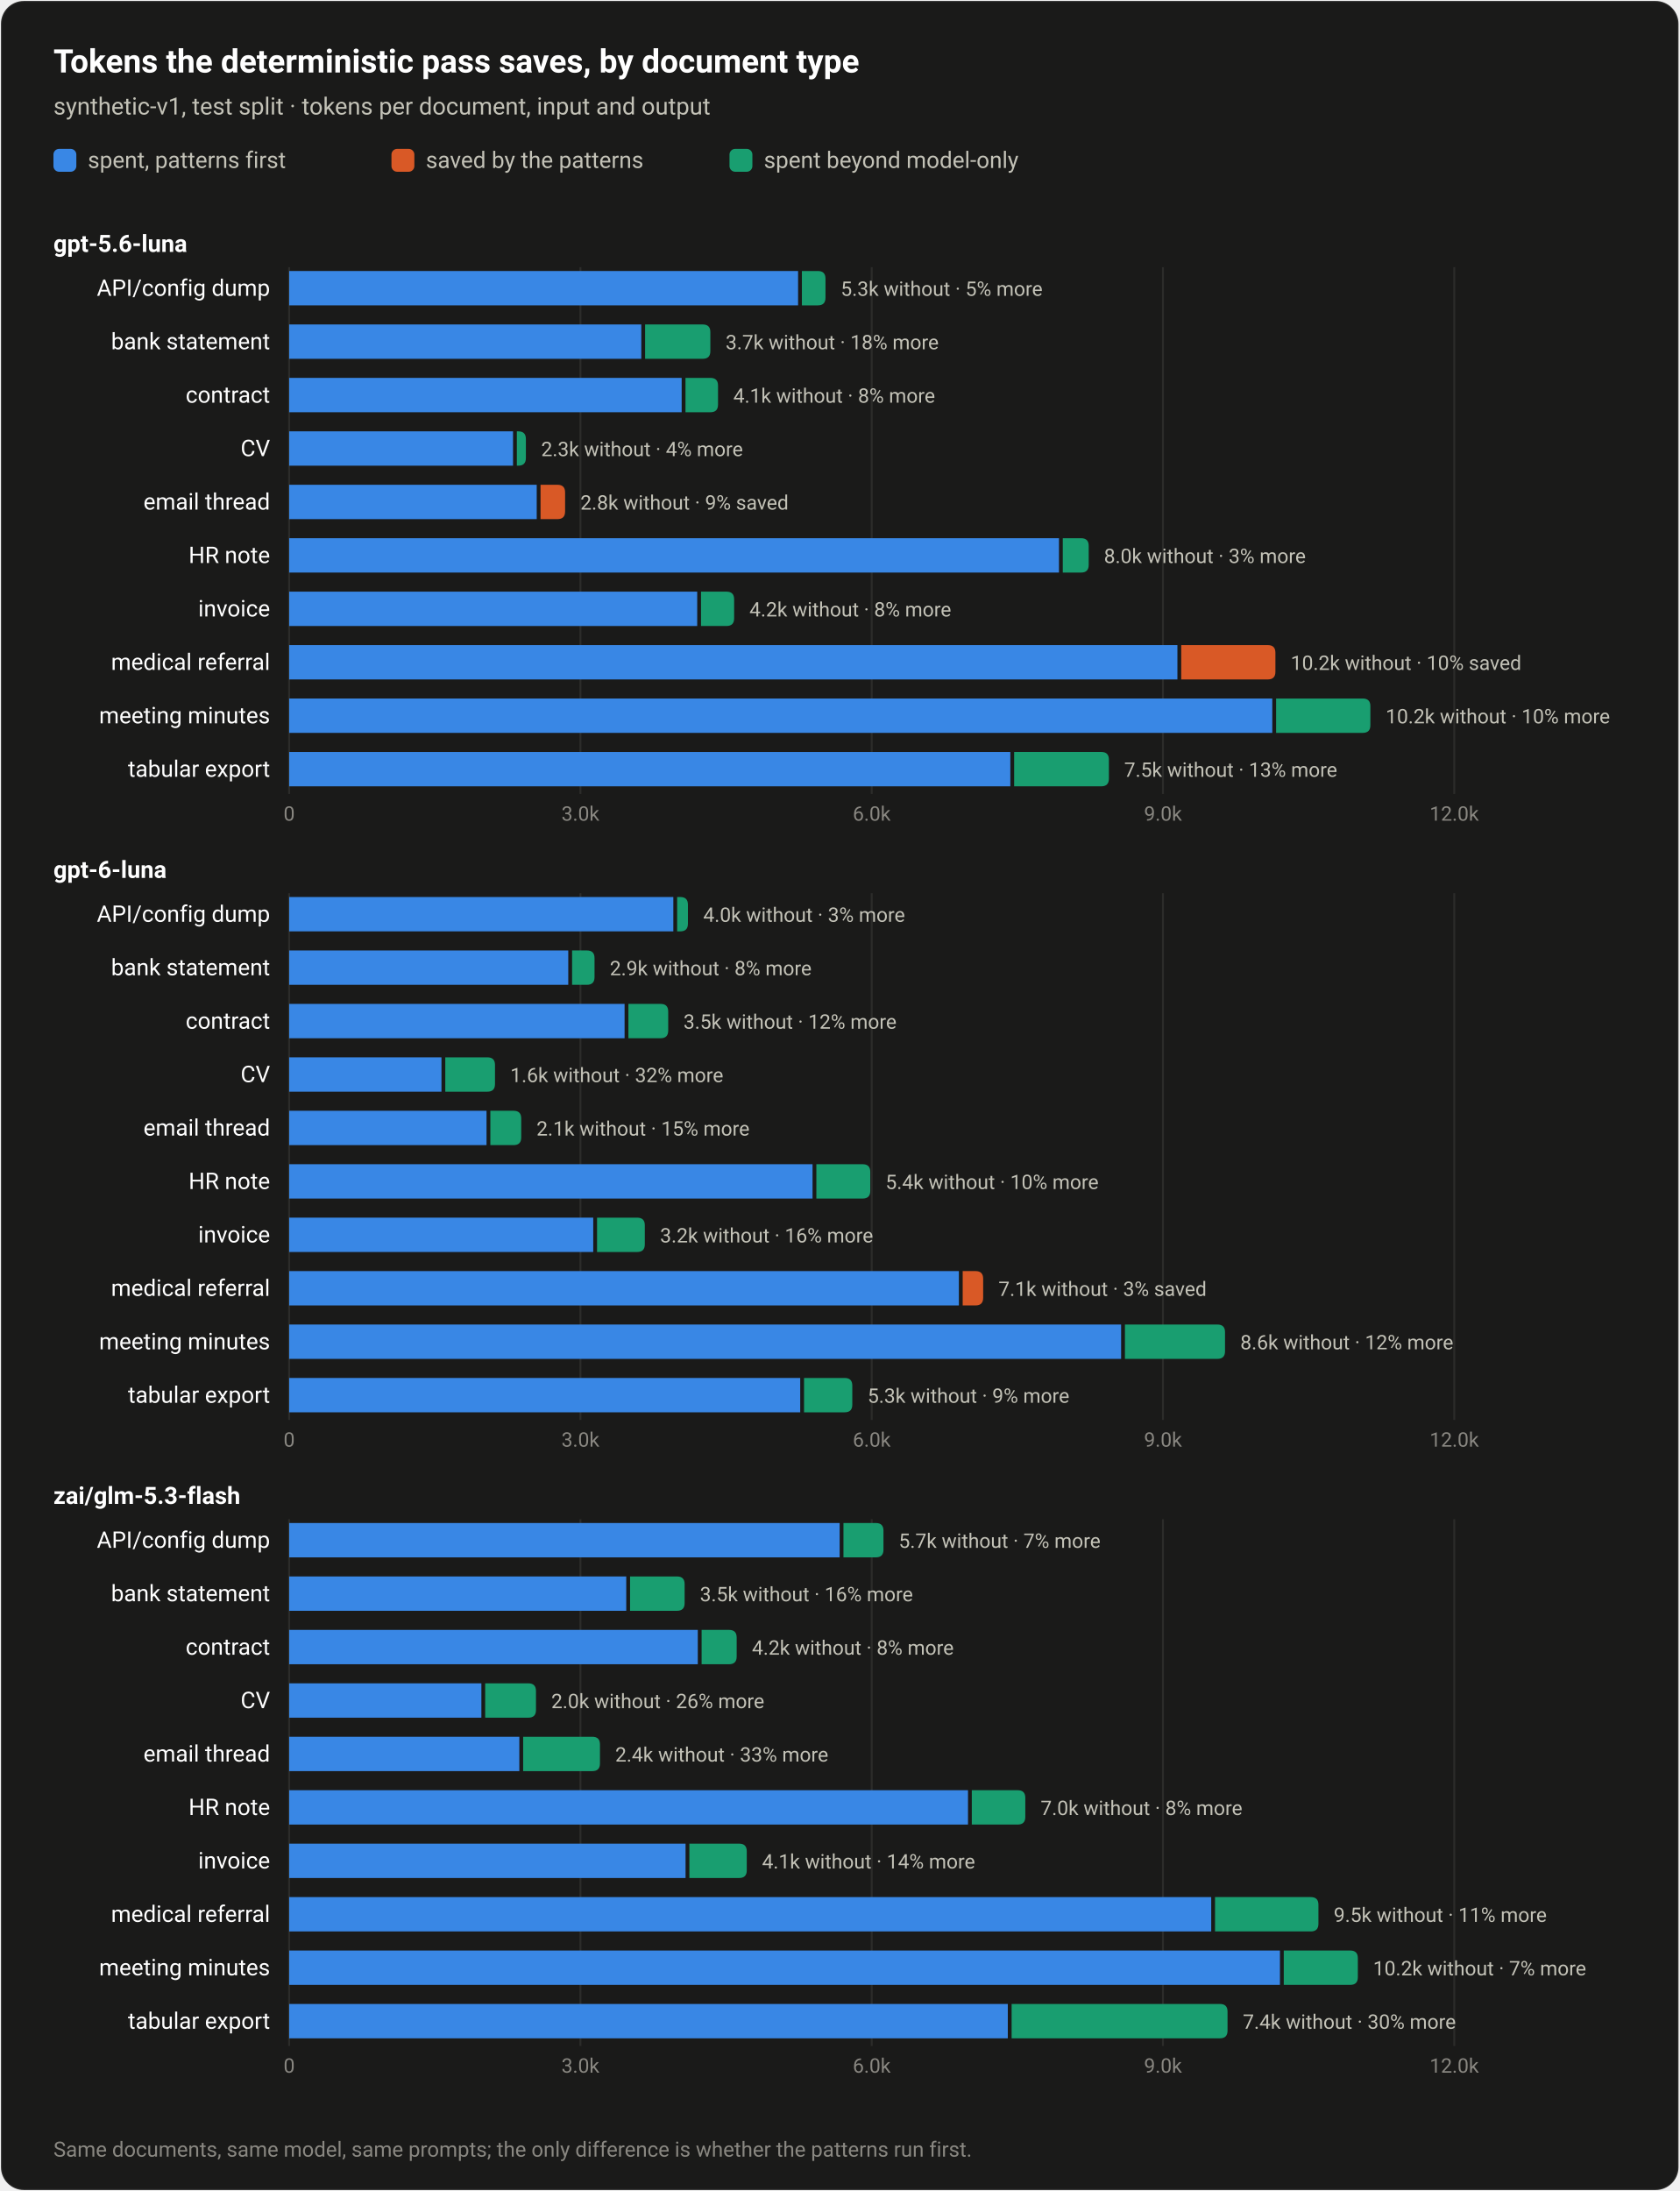
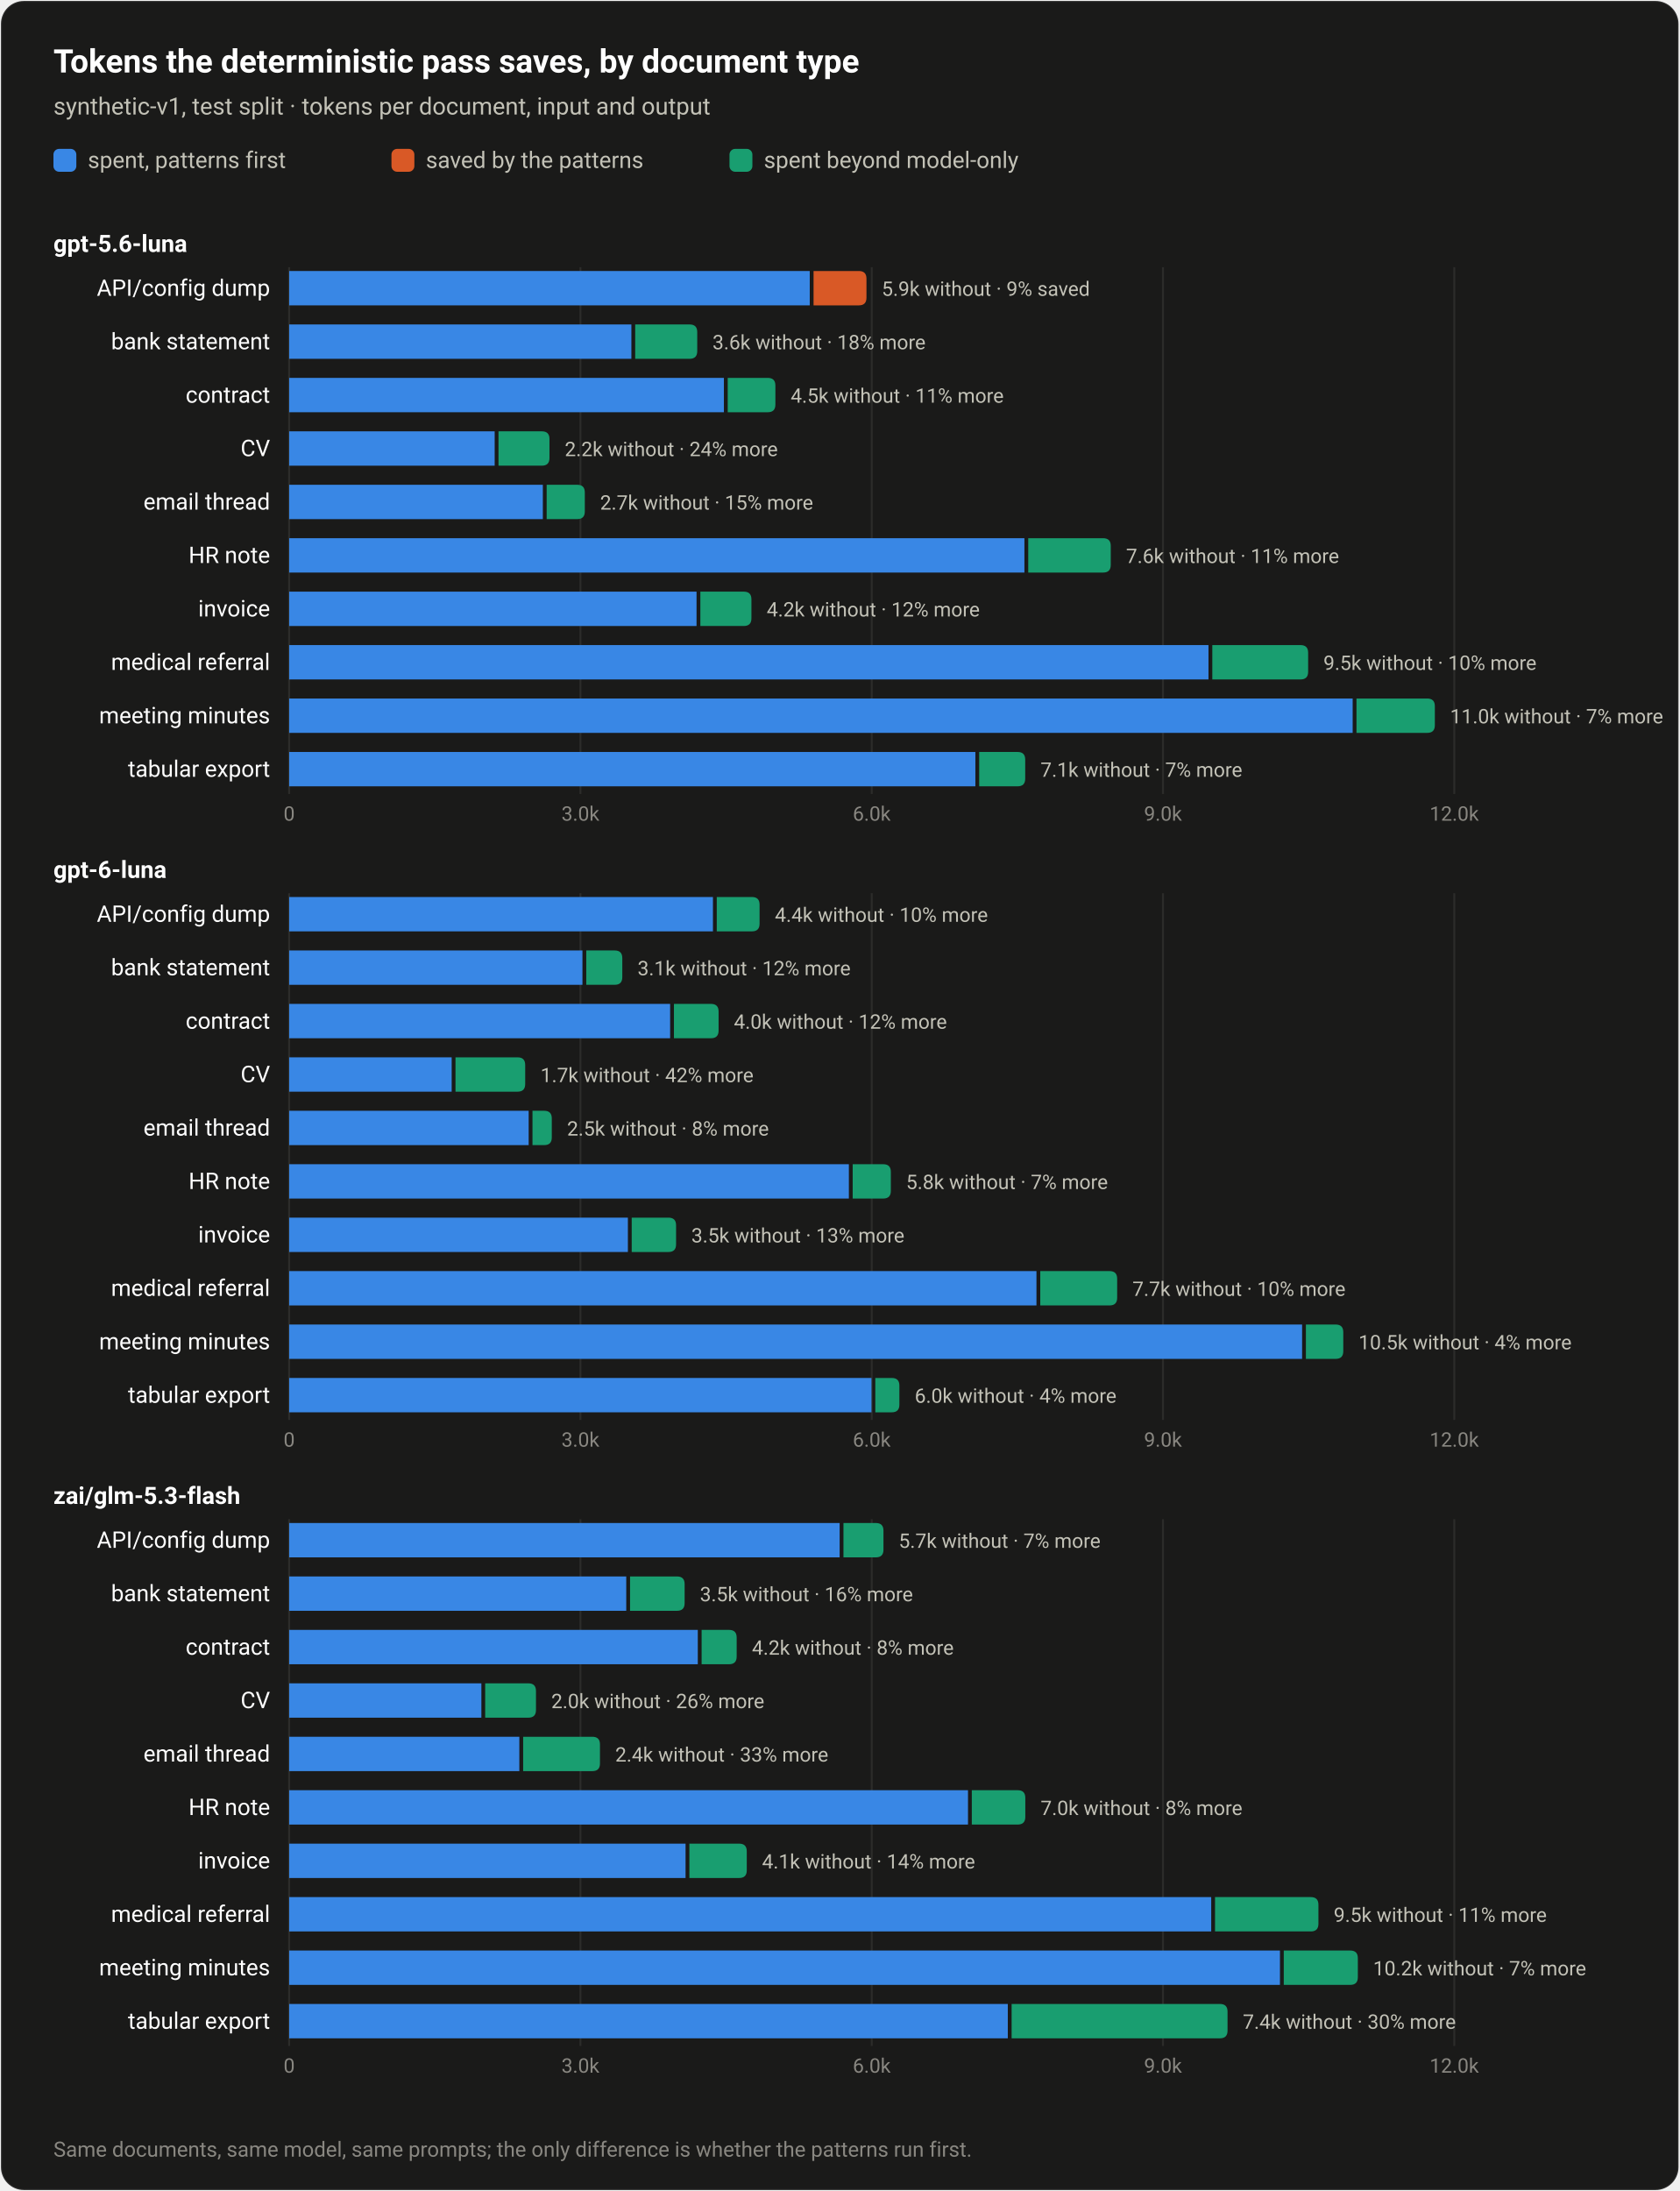
<svg xmlns="http://www.w3.org/2000/svg" width="880" height="1148" viewBox="0 0 880 1148" role="img" aria-labelledby="t d" font-family="system-ui, -apple-system, &quot;Segoe UI&quot;, Roboto, sans-serif">
  <rect x="0.5" y="0.5" width="879" height="1147" rx="12" fill="#1a1a19" stroke="rgba(255,255,255,0.10)" />
  <text x="28" y="38" font-size="17" font-weight="600" fill="#ffffff">Tokens the deterministic pass saves, by document type</text>
  <text x="28" y="60" font-size="12.5" fill="#c3c2b7">synthetic-v1, test split · tokens per document, input and output</text>
  <rect x="28" y="78" width="12" height="12" rx="3" fill="#3987e5" />
  <text x="46" y="88" font-size="12" fill="#c3c2b7">spent, patterns first</text>
  <rect x="205.12" y="78" width="12" height="12" rx="3" fill="#d95926" />
  <text x="223.12" y="88" font-size="12" fill="#c3c2b7">saved by the patterns</text>
  <rect x="382.24" y="78" width="12" height="12" rx="3" fill="#199e70" />
  <text x="400.24" y="88" font-size="12" fill="#c3c2b7">spent beyond model-only</text>
  <text x="28" y="132" font-size="12.5" font-weight="600" fill="#ffffff">gpt-5.6-luna</text>
  <line x1="151.52" y1="140" x2="151.52" y2="416" stroke="#2c2c2a" />
  <line x1="304.14" y1="140" x2="304.14" y2="416" stroke="#2c2c2a" />
  <line x1="456.76" y1="140" x2="456.76" y2="416" stroke="#2c2c2a" />
  <line x1="609.38" y1="140" x2="609.38" y2="416" stroke="#2c2c2a" />
  <line x1="762" y1="140" x2="762" y2="416" stroke="#2c2c2a" />
  <text x="141.52" y="155" font-size="12" fill="#ffffff" text-anchor="end">API/config dump</text>
  <g>
-     <path d="M151.52 142H418.18V160H151.52Z" fill="#3987e5" />
-   </g>
-   <g>
-     <path d="M420.18 142H428.54Q432.54 142 432.54 146V156Q432.54 160 428.54 160H420.18Z" fill="#199e70" />
-   </g>
-   <text x="440.54" y="155" font-size="10.5" fill="#c3c2b7">5.3k without · 5% more</text>
+     <path d="M151.52 142H424.29V160H151.52Z" fill="#3987e5" />
+   </g>
+   <g>
+     <path d="M426.29 142H450.01Q454.01 142 454.01 146V156Q454.01 160 450.01 160H426.29Z" fill="#d95926" />
+   </g>
+   <text x="462.01" y="155" font-size="10.5" fill="#c3c2b7">5.9k without · 9% saved</text>
  <text x="141.52" y="183" font-size="12" fill="#ffffff" text-anchor="end">bank statement</text>
  <g>
-     <path d="M151.52 170H336.02V188H151.52Z" fill="#3987e5" />
-   </g>
-   <g>
-     <path d="M338.02 170H368.21Q372.21 170 372.21 174V184Q372.21 188 368.21 188H338.02Z" fill="#199e70" />
-   </g>
-   <text x="380.21" y="183" font-size="10.5" fill="#c3c2b7">3.7k without · 18% more</text>
+     <path d="M151.52 170H330.83V188H151.52Z" fill="#3987e5" />
+   </g>
+   <g>
+     <path d="M332.83 170H361.34Q365.34 170 365.34 174V184Q365.34 188 361.34 188H332.83Z" fill="#199e70" />
+   </g>
+   <text x="373.34" y="183" font-size="10.5" fill="#c3c2b7">3.6k without · 18% more</text>
  <text x="141.52" y="211" font-size="12" fill="#ffffff" text-anchor="end">contract</text>
  <g>
-     <path d="M151.52 198H357.18V216H151.52Z" fill="#3987e5" />
-   </g>
-   <g>
-     <path d="M359.18 198H372.23Q376.23 198 376.23 202V212Q376.23 216 372.23 216H359.18Z" fill="#199e70" />
-   </g>
-   <text x="384.23" y="211" font-size="10.5" fill="#c3c2b7">4.1k without · 8% more</text>
+     <path d="M151.52 198H379.31V216H151.52Z" fill="#3987e5" />
+   </g>
+   <g>
+     <path d="M381.31 198H402.29Q406.29 198 406.29 202V212Q406.29 216 402.29 216H381.31Z" fill="#199e70" />
+   </g>
+   <text x="414.29" y="211" font-size="10.5" fill="#c3c2b7">4.5k without · 11% more</text>
  <text x="141.52" y="239" font-size="12" fill="#ffffff" text-anchor="end">CV</text>
  <g>
-     <path d="M151.52 226H268.82V244H151.52Z" fill="#3987e5" />
-   </g>
-   <g>
-     <path d="M270.82 226H271.55Q275.55 226 275.55 230V240Q275.55 244 271.55 244H270.82Z" fill="#199e70" />
-   </g>
-   <text x="283.55" y="239" font-size="10.5" fill="#c3c2b7">2.3k without · 4% more</text>
+     <path d="M151.52 226H259.2V244H151.52Z" fill="#3987e5" />
+   </g>
+   <g>
+     <path d="M261.2 226H283.91Q287.91 226 287.91 230V240Q287.91 244 283.91 244H261.2Z" fill="#199e70" />
+   </g>
+   <text x="295.91" y="239" font-size="10.5" fill="#c3c2b7">2.2k without · 24% more</text>
  <text x="141.52" y="267" font-size="12" fill="#ffffff" text-anchor="end">email thread</text>
  <g>
-     <path d="M151.52 254H281.23V272H151.52Z" fill="#3987e5" />
-   </g>
-   <g>
-     <path d="M283.23 254H292.1Q296.1 254 296.1 258V268Q296.1 272 292.1 272H283.23Z" fill="#d95926" />
-   </g>
-   <text x="304.1" y="267" font-size="10.5" fill="#c3c2b7">2.8k without · 9% saved</text>
+     <path d="M151.52 254H284.44V272H151.52Z" fill="#3987e5" />
+   </g>
+   <g>
+     <path d="M286.44 254H302.43Q306.43 254 306.43 258V268Q306.43 272 302.43 272H286.44Z" fill="#199e70" />
+   </g>
+   <text x="314.43" y="267" font-size="10.5" fill="#c3c2b7">2.7k without · 15% more</text>
  <text x="141.52" y="295" font-size="12" fill="#ffffff" text-anchor="end">HR note</text>
  <g>
-     <path d="M151.52 282H554.88V300H151.52Z" fill="#3987e5" />
-   </g>
-   <g>
-     <path d="M556.88 282H566.46Q570.46 282 570.46 286V296Q570.46 300 566.46 300H556.88Z" fill="#199e70" />
-   </g>
-   <text x="578.46" y="295" font-size="10.5" fill="#c3c2b7">8.0k without · 3% more</text>
+     <path d="M151.52 282H536.77V300H151.52Z" fill="#3987e5" />
+   </g>
+   <g>
+     <path d="M538.77 282H578.01Q582.01 282 582.01 286V296Q582.01 300 578.01 300H538.77Z" fill="#199e70" />
+   </g>
+   <text x="590.01" y="295" font-size="10.5" fill="#c3c2b7">7.6k without · 11% more</text>
  <text x="141.52" y="323" font-size="12" fill="#ffffff" text-anchor="end">invoice</text>
  <g>
-     <path d="M151.52 310H365.32V328H151.52Z" fill="#3987e5" />
-   </g>
-   <g>
-     <path d="M367.32 310H380.67Q384.67 310 384.67 314V324Q384.67 328 380.67 328H367.32Z" fill="#199e70" />
-   </g>
-   <text x="392.67" y="323" font-size="10.5" fill="#c3c2b7">4.2k without · 8% more</text>
+     <path d="M151.52 310H364.97V328H151.52Z" fill="#3987e5" />
+   </g>
+   <g>
+     <path d="M366.97 310H389.73Q393.73 310 393.73 314V324Q393.73 328 389.73 328H366.97Z" fill="#199e70" />
+   </g>
+   <text x="401.73" y="323" font-size="10.5" fill="#c3c2b7">4.2k without · 12% more</text>
  <text x="141.52" y="351" font-size="12" fill="#ffffff" text-anchor="end">medical referral</text>
  <g>
-     <path d="M151.52 338H616.94V356H151.52Z" fill="#3987e5" />
-   </g>
-   <g>
-     <path d="M618.94 338H664.29Q668.29 338 668.29 342V352Q668.29 356 664.29 356H618.94Z" fill="#d95926" />
-   </g>
-   <text x="676.29" y="351" font-size="10.5" fill="#c3c2b7">10.2k without · 10% saved</text>
+     <path d="M151.52 338H633.22V356H151.52Z" fill="#3987e5" />
+   </g>
+   <g>
+     <path d="M635.22 338H681.44Q685.44 338 685.44 342V352Q685.44 356 681.44 356H635.22Z" fill="#199e70" />
+   </g>
+   <text x="693.44" y="351" font-size="10.5" fill="#c3c2b7">9.5k without · 10% more</text>
  <text x="141.52" y="379" font-size="12" fill="#ffffff" text-anchor="end">meeting minutes</text>
  <g>
-     <path d="M151.52 366H666.65V384H151.52Z" fill="#3987e5" />
-   </g>
-   <g>
-     <path d="M668.65 366H714.05Q718.05 366 718.05 370V380Q718.05 384 714.05 384H668.65Z" fill="#199e70" />
-   </g>
-   <text x="726.05" y="379" font-size="10.5" fill="#c3c2b7">10.2k without · 10% more</text>
+     <path d="M151.52 366H708.77V384H151.52Z" fill="#3987e5" />
+   </g>
+   <g>
+     <path d="M710.77 366H747.83Q751.83 366 751.83 370V380Q751.83 384 747.83 384H710.77Z" fill="#199e70" />
+   </g>
+   <text x="759.83" y="379" font-size="10.5" fill="#c3c2b7">11.0k without · 7% more</text>
  <text x="141.52" y="407" font-size="12" fill="#ffffff" text-anchor="end">tabular export</text>
  <g>
-     <path d="M151.52 394H529.39V412H151.52Z" fill="#3987e5" />
-   </g>
-   <g>
-     <path d="M531.39 394H577.04Q581.04 394 581.04 398V408Q581.04 412 577.04 412H531.39Z" fill="#199e70" />
-   </g>
-   <text x="589.04" y="407" font-size="10.5" fill="#c3c2b7">7.5k without · 13% more</text>
+     <path d="M151.52 394H511.08V412H151.52Z" fill="#3987e5" />
+   </g>
+   <g>
+     <path d="M513.08 394H533.19Q537.19 394 537.19 398V408Q537.19 412 533.19 412H513.08Z" fill="#199e70" />
+   </g>
+   <text x="545.19" y="407" font-size="10.5" fill="#c3c2b7">7.1k without · 7% more</text>
  <text x="151.52" y="430" font-size="10.5" fill="#898781" text-anchor="middle">0</text>
  <text x="304.14" y="430" font-size="10.5" fill="#898781" text-anchor="middle">3.0k</text>
  <text x="456.76" y="430" font-size="10.5" fill="#898781" text-anchor="middle">6.0k</text>
  <text x="609.38" y="430" font-size="10.5" fill="#898781" text-anchor="middle">9.0k</text>
  <text x="762" y="430" font-size="10.5" fill="#898781" text-anchor="middle">12.0k</text>
  <text x="28" y="460" font-size="12.5" font-weight="600" fill="#ffffff">gpt-6-luna</text>
  <line x1="151.52" y1="468" x2="151.52" y2="744" stroke="#2c2c2a" />
  <line x1="304.14" y1="468" x2="304.14" y2="744" stroke="#2c2c2a" />
  <line x1="456.76" y1="468" x2="456.76" y2="744" stroke="#2c2c2a" />
  <line x1="609.38" y1="468" x2="609.38" y2="744" stroke="#2c2c2a" />
  <line x1="762" y1="468" x2="762" y2="744" stroke="#2c2c2a" />
  <text x="141.52" y="483" font-size="12" fill="#ffffff" text-anchor="end">API/config dump</text>
  <g>
-     <path d="M151.52 470H352.81V488H151.52Z" fill="#3987e5" />
-   </g>
-   <g>
-     <path d="M354.81 470H356.46Q360.46 470 360.46 474V484Q360.46 488 356.46 488H354.81Z" fill="#199e70" />
-   </g>
-   <text x="368.46" y="483" font-size="10.5" fill="#c3c2b7">4.0k without · 3% more</text>
+     <path d="M151.52 470H373.57V488H151.52Z" fill="#3987e5" />
+   </g>
+   <g>
+     <path d="M375.57 470H394Q398 470 398 474V484Q398 488 394 488H375.57Z" fill="#199e70" />
+   </g>
+   <text x="406" y="483" font-size="10.5" fill="#c3c2b7">4.4k without · 10% more</text>
  <text x="141.52" y="511" font-size="12" fill="#ffffff" text-anchor="end">bank statement</text>
  <g>
-     <path d="M151.52 498H297.76V516H151.52Z" fill="#3987e5" />
-   </g>
-   <g>
-     <path d="M299.76 498H307.52Q311.52 498 311.52 502V512Q311.52 516 307.52 516H299.76Z" fill="#199e70" />
-   </g>
-   <text x="319.52" y="511" font-size="10.5" fill="#c3c2b7">2.9k without · 8% more</text>
+     <path d="M151.52 498H305.19V516H151.52Z" fill="#3987e5" />
+   </g>
+   <g>
+     <path d="M307.19 498H322.07Q326.07 498 326.07 502V512Q326.07 516 322.07 516H307.19Z" fill="#199e70" />
+   </g>
+   <text x="334.07" y="511" font-size="10.5" fill="#c3c2b7">3.1k without · 12% more</text>
  <text x="141.52" y="539" font-size="12" fill="#ffffff" text-anchor="end">contract</text>
  <g>
-     <path d="M151.52 526H327.27V544H151.52Z" fill="#3987e5" />
-   </g>
-   <g>
-     <path d="M329.27 526H346.13Q350.13 526 350.13 530V540Q350.13 544 346.13 544H329.27Z" fill="#199e70" />
-   </g>
-   <text x="358.13" y="539" font-size="10.5" fill="#c3c2b7">3.5k without · 12% more</text>
+     <path d="M151.52 526H351.13V544H151.52Z" fill="#3987e5" />
+   </g>
+   <g>
+     <path d="M353.13 526H372.53Q376.53 526 376.53 530V540Q376.53 544 372.53 544H353.13Z" fill="#199e70" />
+   </g>
+   <text x="384.53" y="539" font-size="10.5" fill="#c3c2b7">4.0k without · 12% more</text>
  <text x="141.52" y="567" font-size="12" fill="#ffffff" text-anchor="end">CV</text>
  <g>
-     <path d="M151.52 554H231.32V572H151.52Z" fill="#3987e5" />
-   </g>
-   <g>
-     <path d="M233.32 554H255.37Q259.37 554 259.37 558V568Q259.37 572 255.37 572H233.32Z" fill="#199e70" />
-   </g>
-   <text x="267.37" y="567" font-size="10.5" fill="#c3c2b7">1.6k without · 32% more</text>
+     <path d="M151.52 554H236.67V572H151.52Z" fill="#3987e5" />
+   </g>
+   <g>
+     <path d="M238.67 554H271.19Q275.19 554 275.19 558V568Q275.19 572 271.19 572H238.67Z" fill="#199e70" />
+   </g>
+   <text x="283.19" y="567" font-size="10.5" fill="#c3c2b7">1.7k without · 42% more</text>
  <text x="141.52" y="595" font-size="12" fill="#ffffff" text-anchor="end">email thread</text>
  <g>
-     <path d="M151.52 582H254.93V600H151.52Z" fill="#3987e5" />
-   </g>
-   <g>
-     <path d="M256.93 582H269.11Q273.11 582 273.11 586V596Q273.11 600 269.11 600H256.93Z" fill="#199e70" />
-   </g>
-   <text x="281.11" y="595" font-size="10.5" fill="#c3c2b7">2.1k without · 15% more</text>
+     <path d="M151.52 582H277.01V600H151.52Z" fill="#3987e5" />
+   </g>
+   <g>
+     <path d="M279.01 582H285.13Q289.13 582 289.13 586V596Q289.13 600 285.13 600H279.01Z" fill="#199e70" />
+   </g>
+   <text x="297.13" y="595" font-size="10.5" fill="#c3c2b7">2.5k without · 8% more</text>
  <text x="141.52" y="623" font-size="12" fill="#ffffff" text-anchor="end">HR note</text>
  <g>
-     <path d="M151.52 610H425.76V628H151.52Z" fill="#3987e5" />
-   </g>
-   <g>
-     <path d="M427.76 610H452Q456 610 456 614V624Q456 628 452 628H427.76Z" fill="#199e70" />
-   </g>
-   <text x="464" y="623" font-size="10.5" fill="#c3c2b7">5.4k without · 10% more</text>
+     <path d="M151.52 610H444.79V628H151.52Z" fill="#3987e5" />
+   </g>
+   <g>
+     <path d="M446.79 610H462.78Q466.78 610 466.78 614V624Q466.78 628 462.78 628H446.79Z" fill="#199e70" />
+   </g>
+   <text x="474.78" y="623" font-size="10.5" fill="#c3c2b7">5.8k without · 7% more</text>
  <text x="141.52" y="651" font-size="12" fill="#ffffff" text-anchor="end">invoice</text>
  <g>
-     <path d="M151.52 638H310.84V656H151.52Z" fill="#3987e5" />
-   </g>
-   <g>
-     <path d="M312.84 638H333.87Q337.87 638 337.87 642V652Q337.87 656 333.87 656H312.84Z" fill="#199e70" />
-   </g>
-   <text x="345.87" y="651" font-size="10.5" fill="#c3c2b7">3.2k without · 16% more</text>
+     <path d="M151.52 638H329V656H151.52Z" fill="#3987e5" />
+   </g>
+   <g>
+     <path d="M331 638H350.25Q354.25 638 354.25 642V652Q354.25 656 350.25 656H331Z" fill="#199e70" />
+   </g>
+   <text x="362.25" y="651" font-size="10.5" fill="#c3c2b7">3.5k without · 13% more</text>
  <text x="141.52" y="679" font-size="12" fill="#ffffff" text-anchor="end">medical referral</text>
  <g>
-     <path d="M151.52 666H502.43V684H151.52Z" fill="#3987e5" />
-   </g>
-   <g>
-     <path d="M504.43 666H511.16Q515.16 666 515.16 670V680Q515.16 684 511.16 684H504.43Z" fill="#d95926" />
-   </g>
-   <text x="523.16" y="679" font-size="10.5" fill="#c3c2b7">7.1k without · 3% saved</text>
+     <path d="M151.52 666H543.08V684H151.52Z" fill="#3987e5" />
+   </g>
+   <g>
+     <path d="M545.08 666H581.37Q585.37 666 585.37 670V680Q585.37 684 581.37 684H545.08Z" fill="#199e70" />
+   </g>
+   <text x="593.37" y="679" font-size="10.5" fill="#c3c2b7">7.7k without · 10% more</text>
  <text x="141.52" y="707" font-size="12" fill="#ffffff" text-anchor="end">meeting minutes</text>
  <g>
-     <path d="M151.52 694H587.44V712H151.52Z" fill="#3987e5" />
-   </g>
-   <g>
-     <path d="M589.44 694H637.89Q641.89 694 641.89 698V708Q641.89 712 637.89 712H589.44Z" fill="#199e70" />
-   </g>
-   <text x="649.89" y="707" font-size="10.5" fill="#c3c2b7">8.6k without · 12% more</text>
+     <path d="M151.52 694H682.27V712H151.52Z" fill="#3987e5" />
+   </g>
+   <g>
+     <path d="M684.27 694H699.85Q703.85 694 703.85 698V708Q703.85 712 699.85 712H684.27Z" fill="#199e70" />
+   </g>
+   <text x="711.85" y="707" font-size="10.5" fill="#c3c2b7">10.5k without · 4% more</text>
  <text x="141.52" y="735" font-size="12" fill="#ffffff" text-anchor="end">tabular export</text>
  <g>
-     <path d="M151.52 722H419.3V740H151.52Z" fill="#3987e5" />
-   </g>
-   <g>
-     <path d="M421.3 722H442.59Q446.59 722 446.59 726V736Q446.59 740 442.59 740H421.3Z" fill="#199e70" />
-   </g>
-   <text x="454.59" y="735" font-size="10.5" fill="#c3c2b7">5.3k without · 9% more</text>
+     <path d="M151.52 722H456.64V740H151.52Z" fill="#3987e5" />
+   </g>
+   <g>
+     <path d="M458.64 722H467.26Q471.26 722 471.26 726V736Q471.26 740 467.26 740H458.64Z" fill="#199e70" />
+   </g>
+   <text x="479.26" y="735" font-size="10.5" fill="#c3c2b7">6.0k without · 4% more</text>
  <text x="151.52" y="758" font-size="10.5" fill="#898781" text-anchor="middle">0</text>
  <text x="304.14" y="758" font-size="10.5" fill="#898781" text-anchor="middle">3.0k</text>
  <text x="456.76" y="758" font-size="10.5" fill="#898781" text-anchor="middle">6.0k</text>
  <text x="609.38" y="758" font-size="10.5" fill="#898781" text-anchor="middle">9.0k</text>
  <text x="762" y="758" font-size="10.5" fill="#898781" text-anchor="middle">12.0k</text>
  <text x="28" y="788" font-size="12.5" font-weight="600" fill="#ffffff">zai/glm-5.3-flash</text>
  <line x1="151.52" y1="796" x2="151.52" y2="1072" stroke="#2c2c2a" />
  <line x1="304.14" y1="796" x2="304.14" y2="1072" stroke="#2c2c2a" />
  <line x1="456.76" y1="796" x2="456.76" y2="1072" stroke="#2c2c2a" />
  <line x1="609.38" y1="796" x2="609.38" y2="1072" stroke="#2c2c2a" />
  <line x1="762" y1="796" x2="762" y2="1072" stroke="#2c2c2a" />
  <text x="141.52" y="811" font-size="12" fill="#ffffff" text-anchor="end">API/config dump</text>
  <g>
    <path d="M151.52 798H439.96V816H151.52Z" fill="#3987e5" />
  </g>
  <g>
    <path d="M441.96 798H458.92Q462.92 798 462.92 802V812Q462.92 816 458.92 816H441.96Z" fill="#199e70" />
  </g>
  <text x="470.92" y="811" font-size="10.5" fill="#c3c2b7">5.7k without · 7% more</text>
  <text x="141.52" y="839" font-size="12" fill="#ffffff" text-anchor="end">bank statement</text>
  <g>
    <path d="M151.52 826H328.14V844H151.52Z" fill="#3987e5" />
  </g>
  <g>
    <path d="M330.14 826H354.73Q358.73 826 358.73 830V840Q358.73 844 354.73 844H330.14Z" fill="#199e70" />
  </g>
  <text x="366.73" y="839" font-size="10.5" fill="#c3c2b7">3.5k without · 16% more</text>
  <text x="141.52" y="867" font-size="12" fill="#ffffff" text-anchor="end">contract</text>
  <g>
    <path d="M151.52 854H365.63V872H151.52Z" fill="#3987e5" />
  </g>
  <g>
    <path d="M367.63 854H382Q386 854 386 858V868Q386 872 382 872H367.63Z" fill="#199e70" />
  </g>
  <text x="394" y="867" font-size="10.5" fill="#c3c2b7">4.2k without · 8% more</text>
  <text x="141.52" y="895" font-size="12" fill="#ffffff" text-anchor="end">CV</text>
  <g>
    <path d="M151.52 882H252.23V900H151.52Z" fill="#3987e5" />
  </g>
  <g>
    <path d="M254.23 882H276.84Q280.84 882 280.84 886V896Q280.84 900 276.84 900H254.23Z" fill="#199e70" />
  </g>
  <text x="288.84" y="895" font-size="10.5" fill="#c3c2b7">2.0k without · 26% more</text>
  <text x="141.52" y="923" font-size="12" fill="#ffffff" text-anchor="end">email thread</text>
  <g>
    <path d="M151.52 910H272.12V928H151.52Z" fill="#3987e5" />
  </g>
  <g>
    <path d="M274.12 910H310.37Q314.37 910 314.37 914V924Q314.37 928 310.37 928H274.12Z" fill="#199e70" />
  </g>
  <text x="322.37" y="923" font-size="10.5" fill="#c3c2b7">2.4k without · 33% more</text>
  <text x="141.52" y="951" font-size="12" fill="#ffffff" text-anchor="end">HR note</text>
  <g>
    <path d="M151.52 938H507.21V956H151.52Z" fill="#3987e5" />
  </g>
  <g>
    <path d="M509.21 938H533.24Q537.24 938 537.24 942V952Q537.24 956 533.24 956H509.21Z" fill="#199e70" />
  </g>
  <text x="545.24" y="951" font-size="10.5" fill="#c3c2b7">7.0k without · 8% more</text>
  <text x="141.52" y="979" font-size="12" fill="#ffffff" text-anchor="end">invoice</text>
  <g>
    <path d="M151.52 966H359.22V984H151.52Z" fill="#3987e5" />
  </g>
  <g>
    <path d="M361.22 966H387.29Q391.29 966 391.29 970V980Q391.29 984 387.29 984H361.22Z" fill="#199e70" />
  </g>
  <text x="399.29" y="979" font-size="10.5" fill="#c3c2b7">4.1k without · 14% more</text>
  <text x="141.52" y="1007" font-size="12" fill="#ffffff" text-anchor="end">medical referral</text>
  <g>
    <path d="M151.52 994H634.65V1012H151.52Z" fill="#3987e5" />
  </g>
  <g>
    <path d="M636.65 994H686.83Q690.83 994 690.83 998V1008Q690.83 1012 686.83 1012H636.65Z" fill="#199e70" />
  </g>
  <text x="698.83" y="1007" font-size="10.5" fill="#c3c2b7">9.5k without · 11% more</text>
  <text x="141.52" y="1035" font-size="12" fill="#ffffff" text-anchor="end">meeting minutes</text>
  <g>
    <path d="M151.52 1022H670.67V1040H151.52Z" fill="#3987e5" />
  </g>
  <g>
    <path d="M672.67 1022H707.48Q711.48 1022 711.48 1026V1036Q711.48 1040 707.48 1040H672.67Z" fill="#199e70" />
  </g>
  <text x="719.48" y="1035" font-size="10.5" fill="#c3c2b7">10.2k without · 7% more</text>
  <text x="141.52" y="1063" font-size="12" fill="#ffffff" text-anchor="end">tabular export</text>
  <g>
    <path d="M151.52 1050H528.07V1068H151.52Z" fill="#3987e5" />
  </g>
  <g>
    <path d="M530.07 1050H639.21Q643.21 1050 643.21 1054V1064Q643.21 1068 639.21 1068H530.07Z" fill="#199e70" />
  </g>
  <text x="651.21" y="1063" font-size="10.5" fill="#c3c2b7">7.4k without · 30% more</text>
  <text x="151.52" y="1086" font-size="10.5" fill="#898781" text-anchor="middle">0</text>
  <text x="304.14" y="1086" font-size="10.5" fill="#898781" text-anchor="middle">3.0k</text>
  <text x="456.76" y="1086" font-size="10.5" fill="#898781" text-anchor="middle">6.0k</text>
  <text x="609.38" y="1086" font-size="10.5" fill="#898781" text-anchor="middle">9.0k</text>
  <text x="762" y="1086" font-size="10.5" fill="#898781" text-anchor="middle">12.0k</text>
  <text x="28" y="1130" font-size="11" fill="#898781">Same documents, same model, same prompts; the only difference is whether the patterns run first.</text>
</svg>
